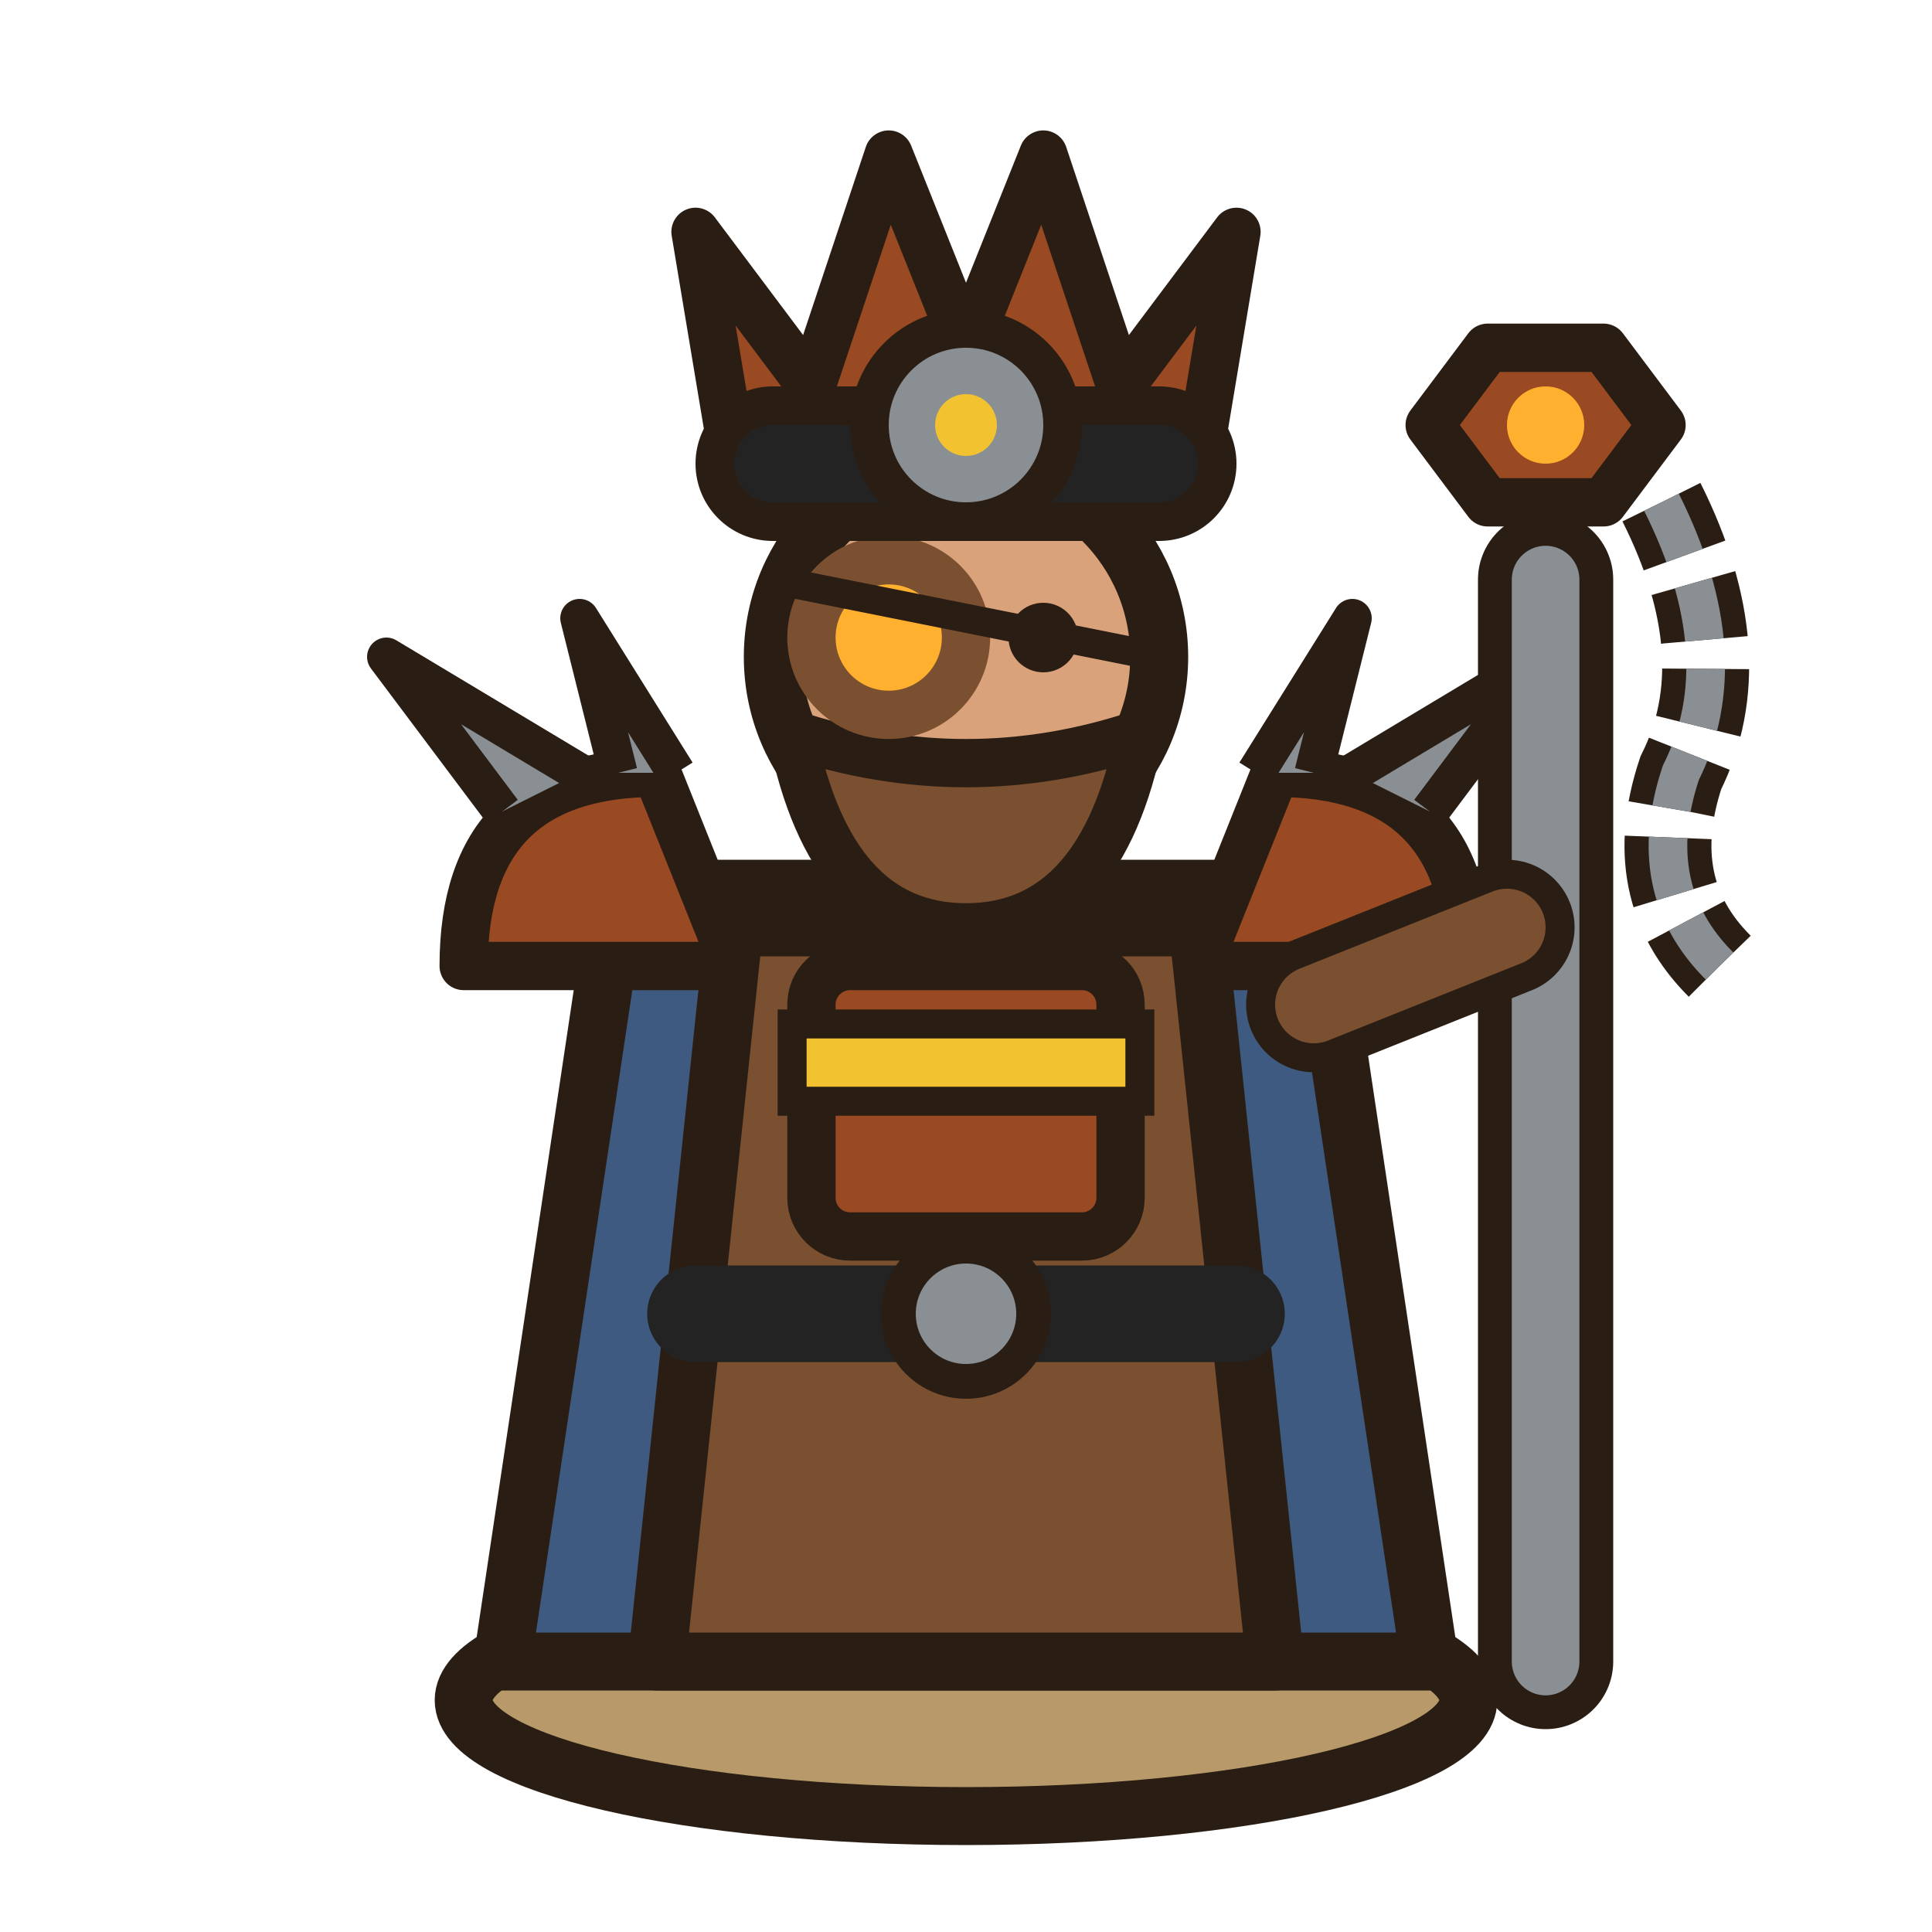
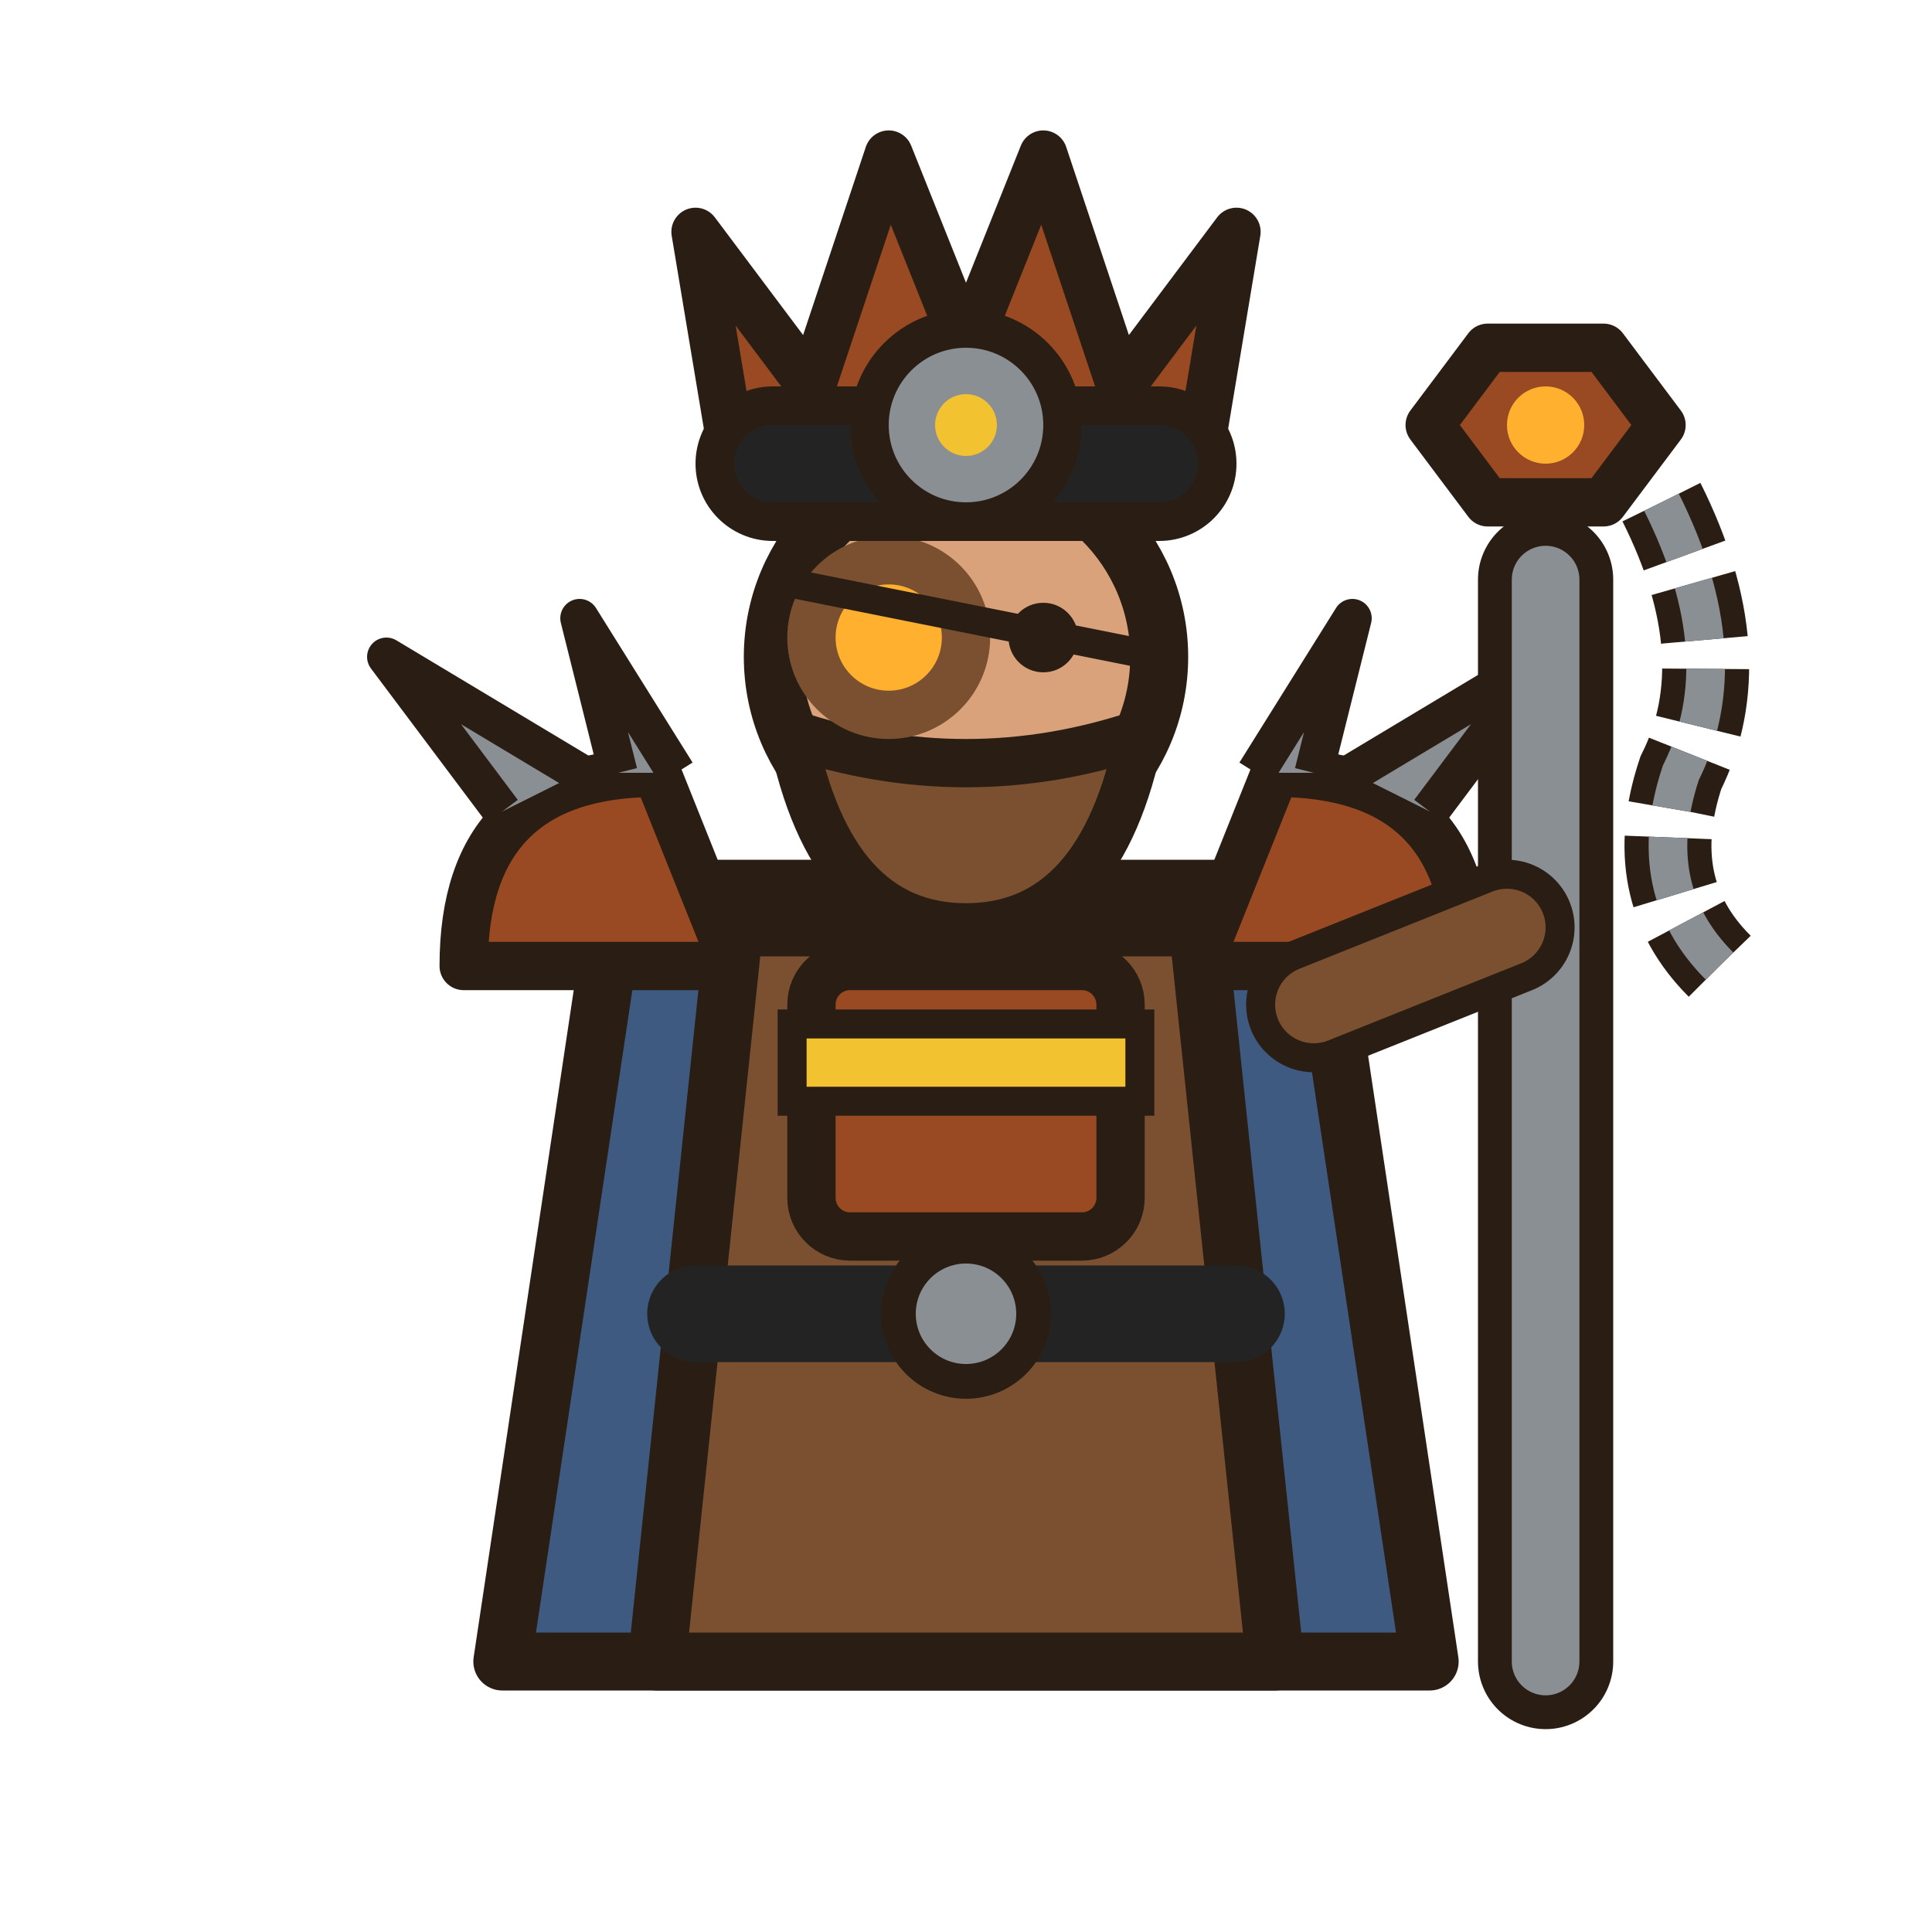
<svg xmlns="http://www.w3.org/2000/svg" viewBox="0 0 100 100">
-   <ellipse cx="50" cy="88" rx="26" ry="6" fill="#b89a6a" stroke="#2a1e14" stroke-width="3" />
  <path d="M26 86 L32 46 H68 L74 86 Z" fill="#3e5a80" stroke="#2a1e14" stroke-width="3" stroke-linejoin="round" />
  <path d="M34 86 L38 48 H62 L66 86 Z" fill="#7a5030" stroke="#2a1e14" stroke-width="3" stroke-linejoin="round" />
  <rect x="42" y="50" width="16" height="14" rx="2" fill="#9a4a22" stroke="#2a1e14" stroke-width="2.5" />
  <rect x="41" y="53" width="18" height="4" fill="#f2c230" stroke="#2a1e14" stroke-width="1.5" />
  <path d="M36 68 H64" stroke="#232323" stroke-width="5" stroke-linecap="round" />
  <circle cx="50" cy="68" r="3.5" fill="#8a8f94" stroke="#2a1e14" stroke-width="1.8" />
  <path d="M24 50 Q24 40 34 40 L38 50 Z M76 50 Q76 40 66 40 L62 50 Z" fill="#9a4a22" stroke="#2a1e14" stroke-width="2.5" stroke-linejoin="round" />
  <path d="M26 42 L20 34 L30 40 M32 40 L30 32 L35 40 M74 42 L80 34 L70 40 M68 40 L70 32 L65 40" fill="#8a8f94" stroke="#2a1e14" stroke-width="2" stroke-linejoin="round" />
  <circle cx="50" cy="34" r="10" fill="#d9a27a" stroke="#2a1e14" stroke-width="3" />
  <path d="M41 38 Q43 48 50 48 Q57 48 59 38 Q50 41 41 38 Z" fill="#7a5030" stroke="#2a1e14" stroke-width="2.5" stroke-linejoin="round" />
  <circle cx="46" cy="33" r="4" fill="#ffb02e" stroke="#7a5030" stroke-width="2.5" />
  <circle cx="54" cy="33" r="1.8" fill="#2a1e14" />
  <path d="M40 30 L60 34" stroke="#2a1e14" stroke-width="1.5" />
  <path d="M38 24 L36 12 L42 20 L46 8 L50 18 L54 8 L58 20 L64 12 L62 24 Z" fill="#9a4a22" stroke="#2a1e14" stroke-width="2.5" stroke-linejoin="round" />
  <rect x="37" y="21" width="26" height="6" rx="3" fill="#232323" stroke="#2a1e14" stroke-width="2" />
  <circle cx="50" cy="22" r="5" fill="#8a8f94" stroke="#2a1e14" stroke-width="2" />
  <circle cx="50" cy="22" r="1.6" fill="#f2c230" />
  <path d="M80 86 V30" stroke="#2a1e14" stroke-width="7" stroke-linecap="round" />
  <path d="M80 86 V30" stroke="#8a8f94" stroke-width="3.5" stroke-linecap="round" />
  <path d="M74 22 L77 18 H83 L86 22 L83 26 H77 Z" fill="#9a4a22" stroke="#2a1e14" stroke-width="2.5" stroke-linejoin="round" />
  <circle cx="80" cy="22" r="2" fill="#ffb02e" />
  <path d="M86 26 Q90 34 87 40 Q85 46 89 50" fill="none" stroke="#2a1e14" stroke-width="4.5" stroke-dasharray="3 1.5" />
  <path d="M86 26 Q90 34 87 40 Q85 46 89 50" fill="none" stroke="#8a8f94" stroke-width="2" stroke-dasharray="3 1.5" />
  <path d="M68 52 L78 48" stroke="#2a1e14" stroke-width="7" stroke-linecap="round" />
  <path d="M68 52 L78 48" stroke="#7a5030" stroke-width="4" stroke-linecap="round" />
</svg>
